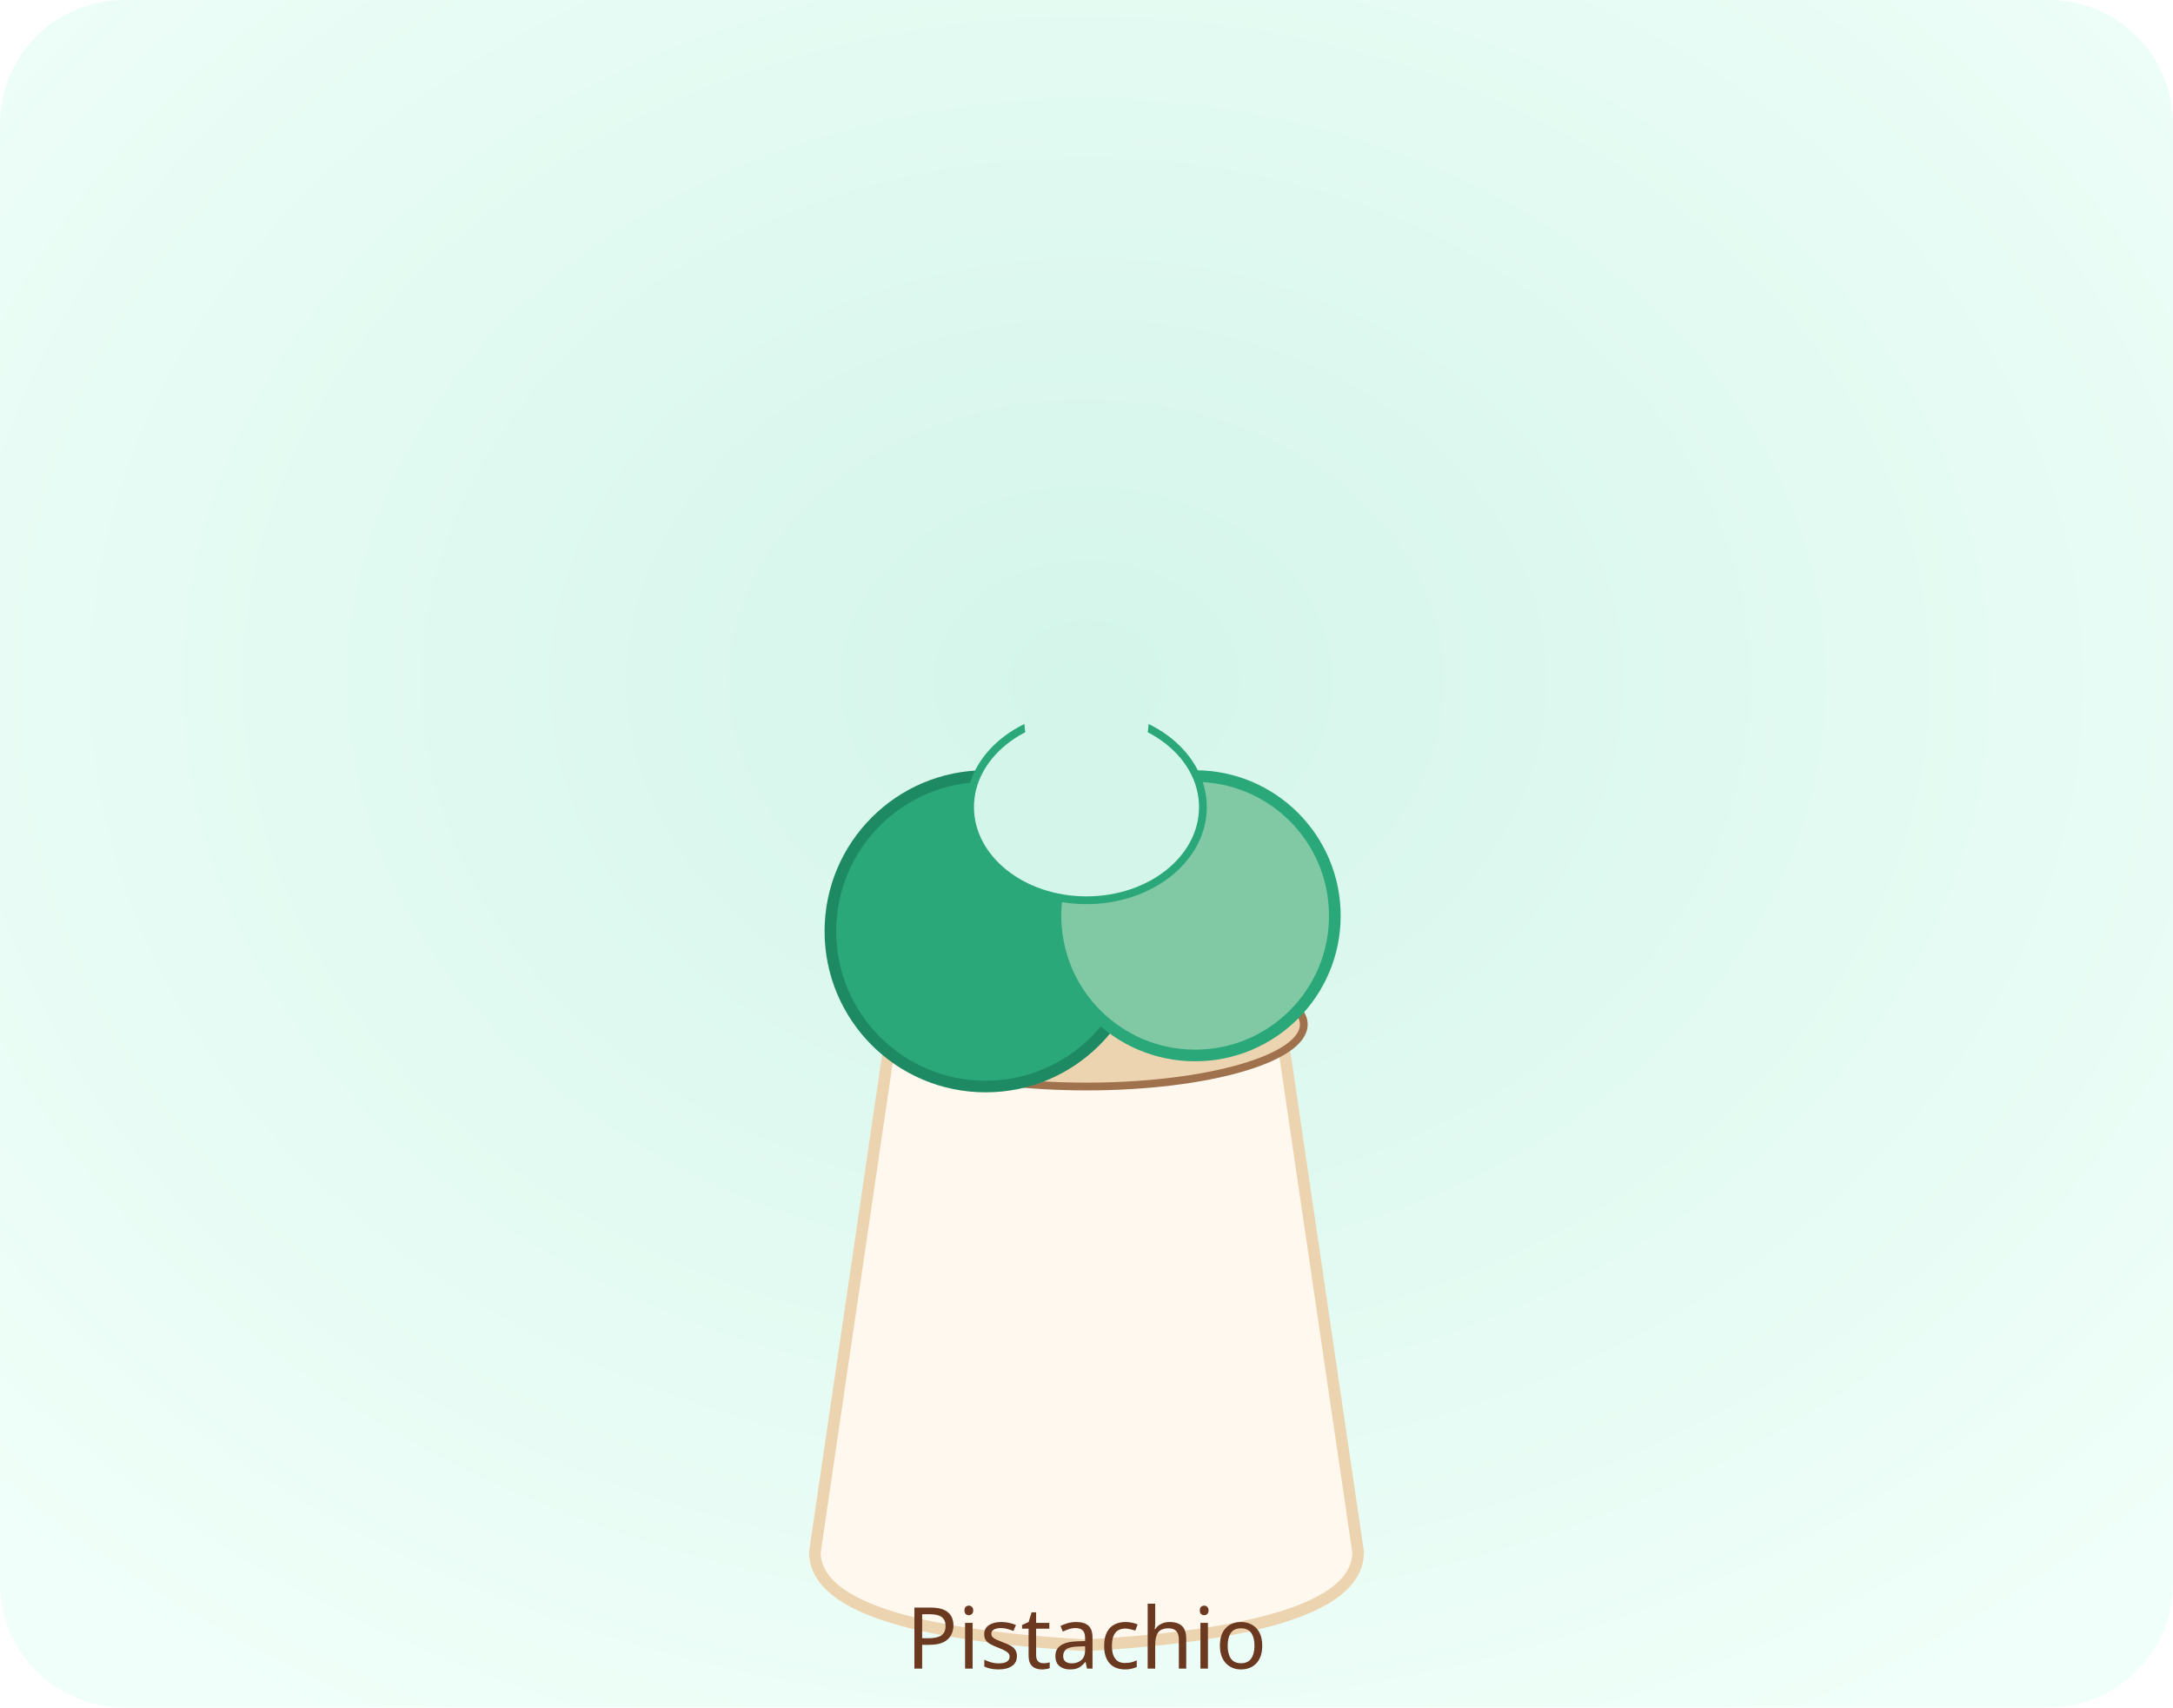
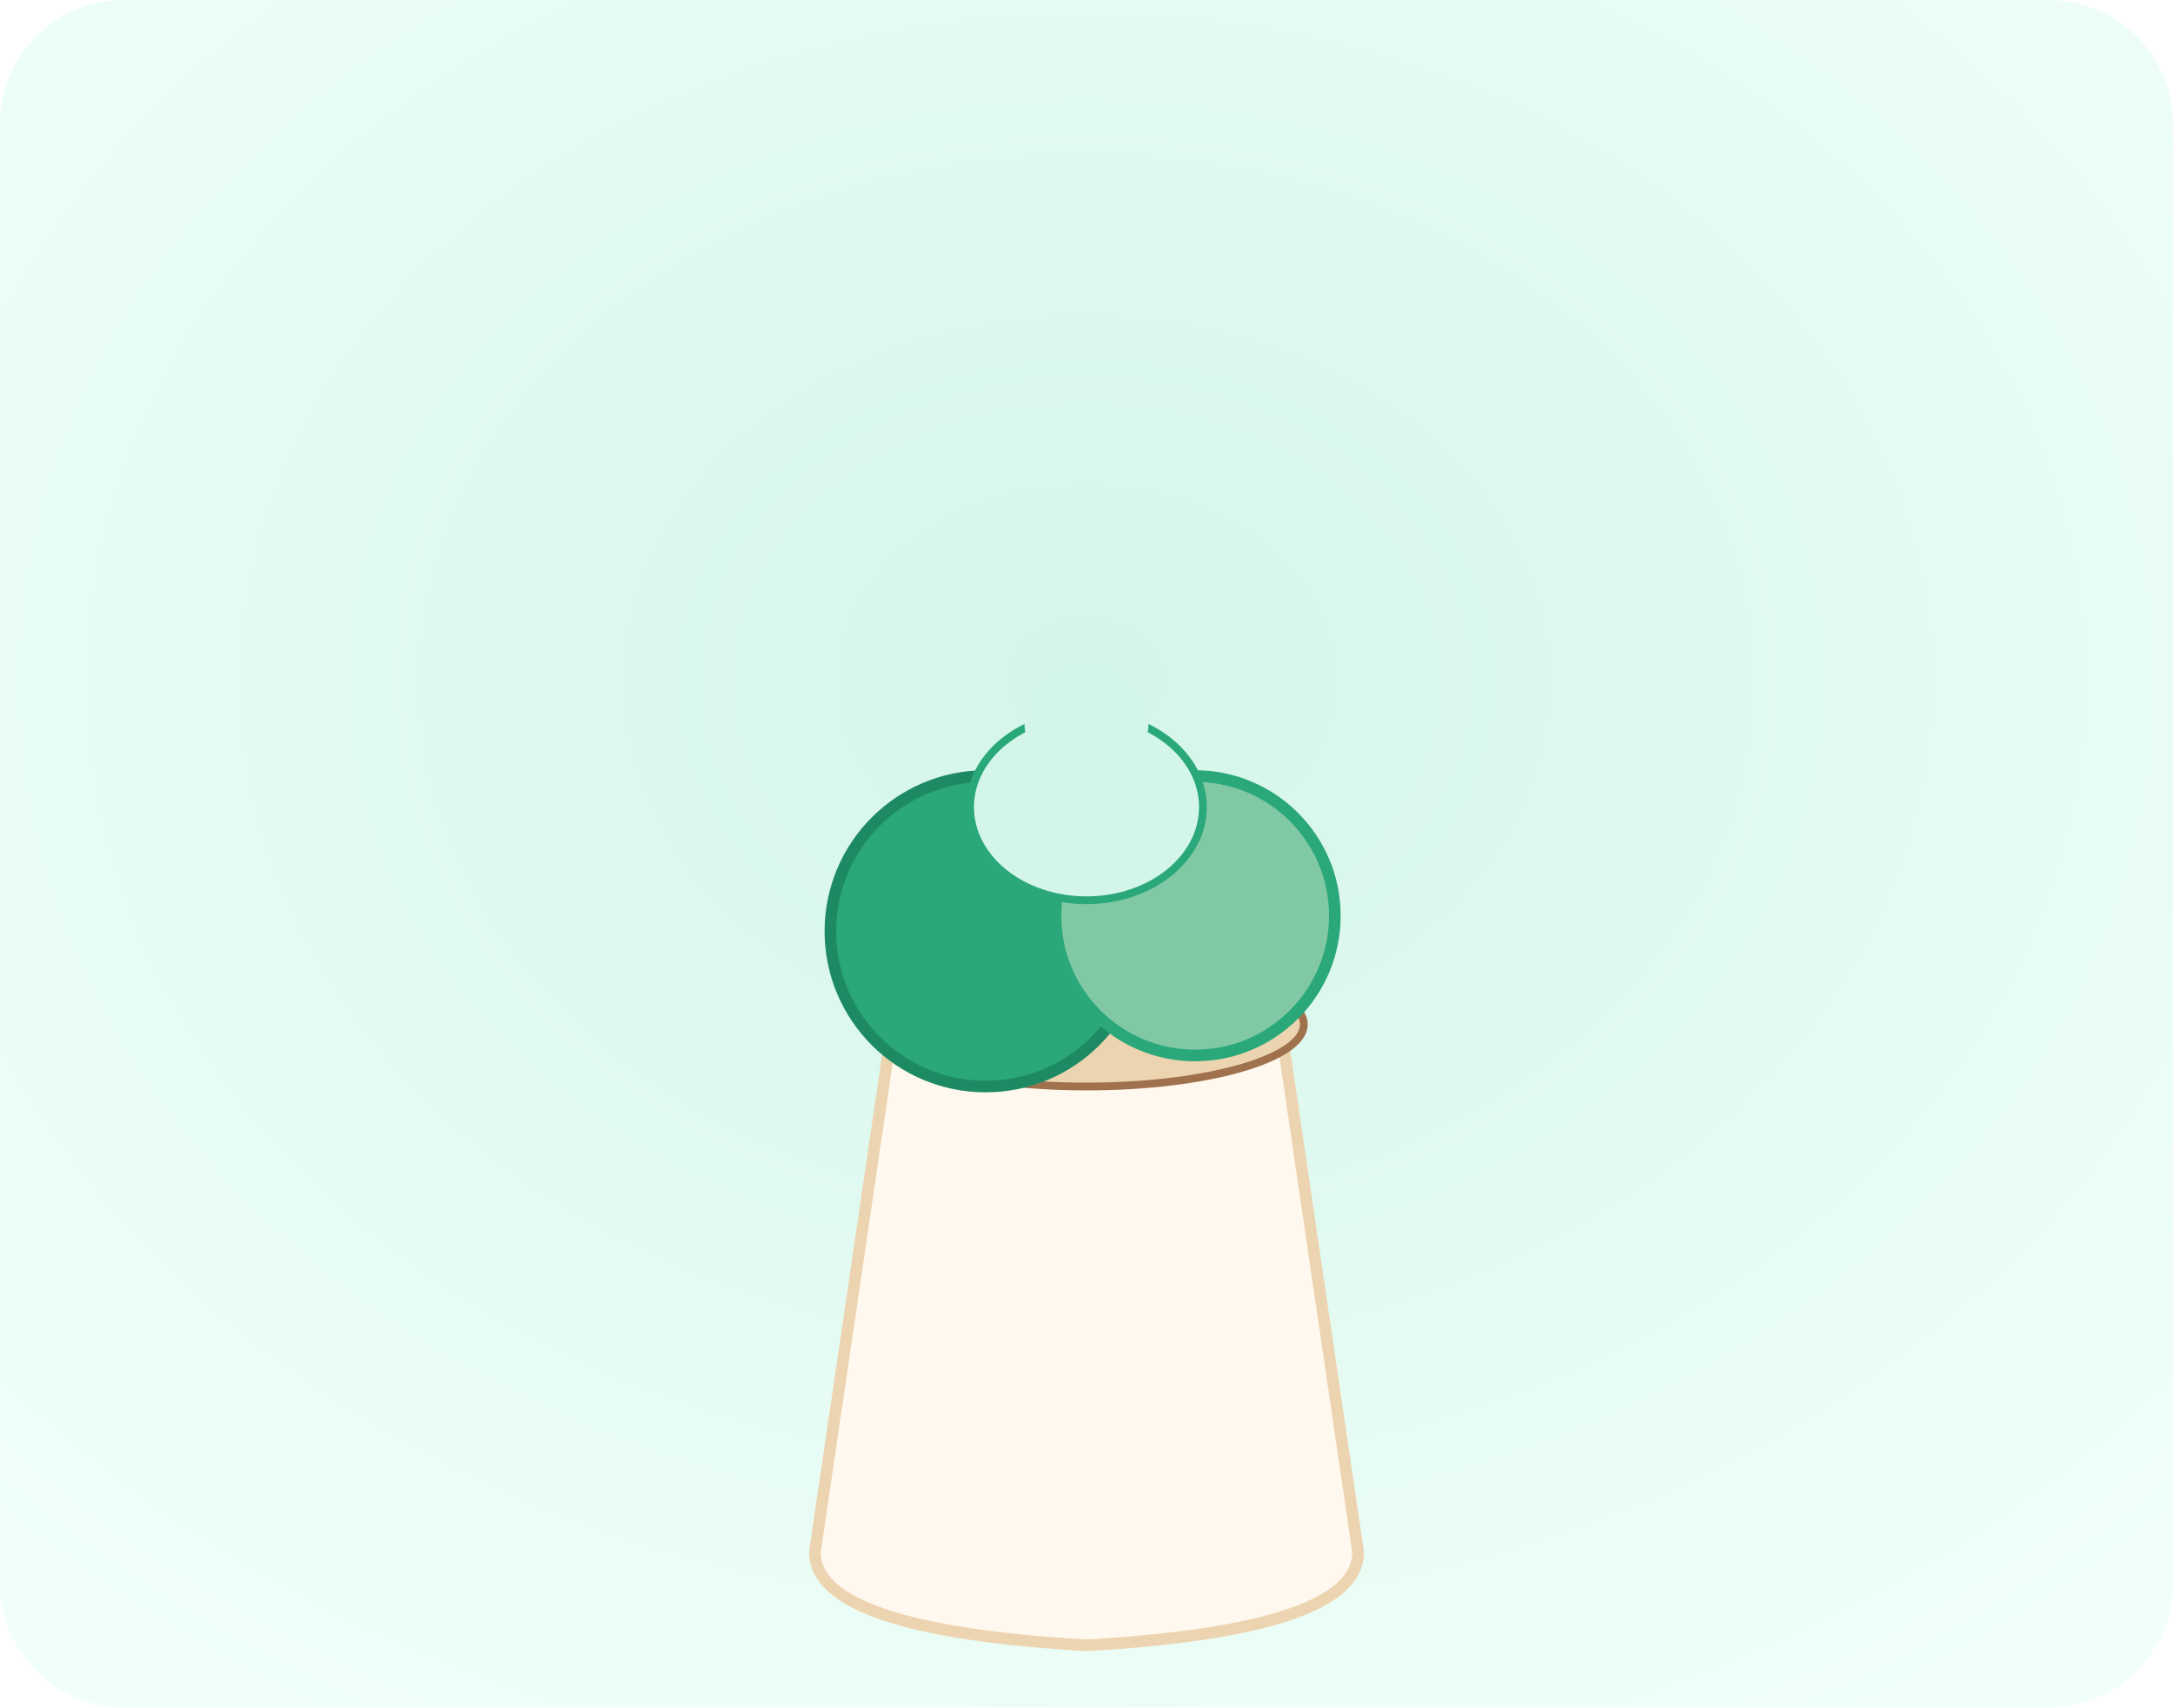
<svg xmlns="http://www.w3.org/2000/svg" viewBox="0 0 280 220">
  <defs>
    <radialGradient id="pbg" cx="50%" cy="40%" r="70%">
      <stop offset="0%" stop-color="#D4F5EA" />
      <stop offset="100%" stop-color="#F0FFF9" />
    </radialGradient>
  </defs>
  <rect width="280" height="220" rx="16" fill="url(#pbg)" />
  <path d="M105,200 Q105,210 140,212 Q175,210 175,200 L165,132 L115,132 Z" fill="#FFF8EF" stroke="#EDD4B0" stroke-width="1.5" />
  <ellipse cx="140" cy="132" rx="28" ry="8" fill="#EDD4B0" stroke="#A0714D" stroke-width="1" />
  <circle cx="127" cy="120" r="20" fill="#2AA87A" stroke="#1E8A63" stroke-width="1.5" />
  <circle cx="154" cy="118" r="18" fill="#80C9A4" stroke="#2AA87A" stroke-width="1.5" />
  <ellipse cx="140" cy="104" rx="15" ry="12" fill="#D4F5EA" stroke="#2AA87A" stroke-width="1" />
  <circle cx="140" cy="93" r="8" fill="#D4F5EA" />
-   <text x="140" y="215" text-anchor="middle" font-size="11" fill="#6B3820" font-family="sans-serif">Pistachio</text>
</svg>
